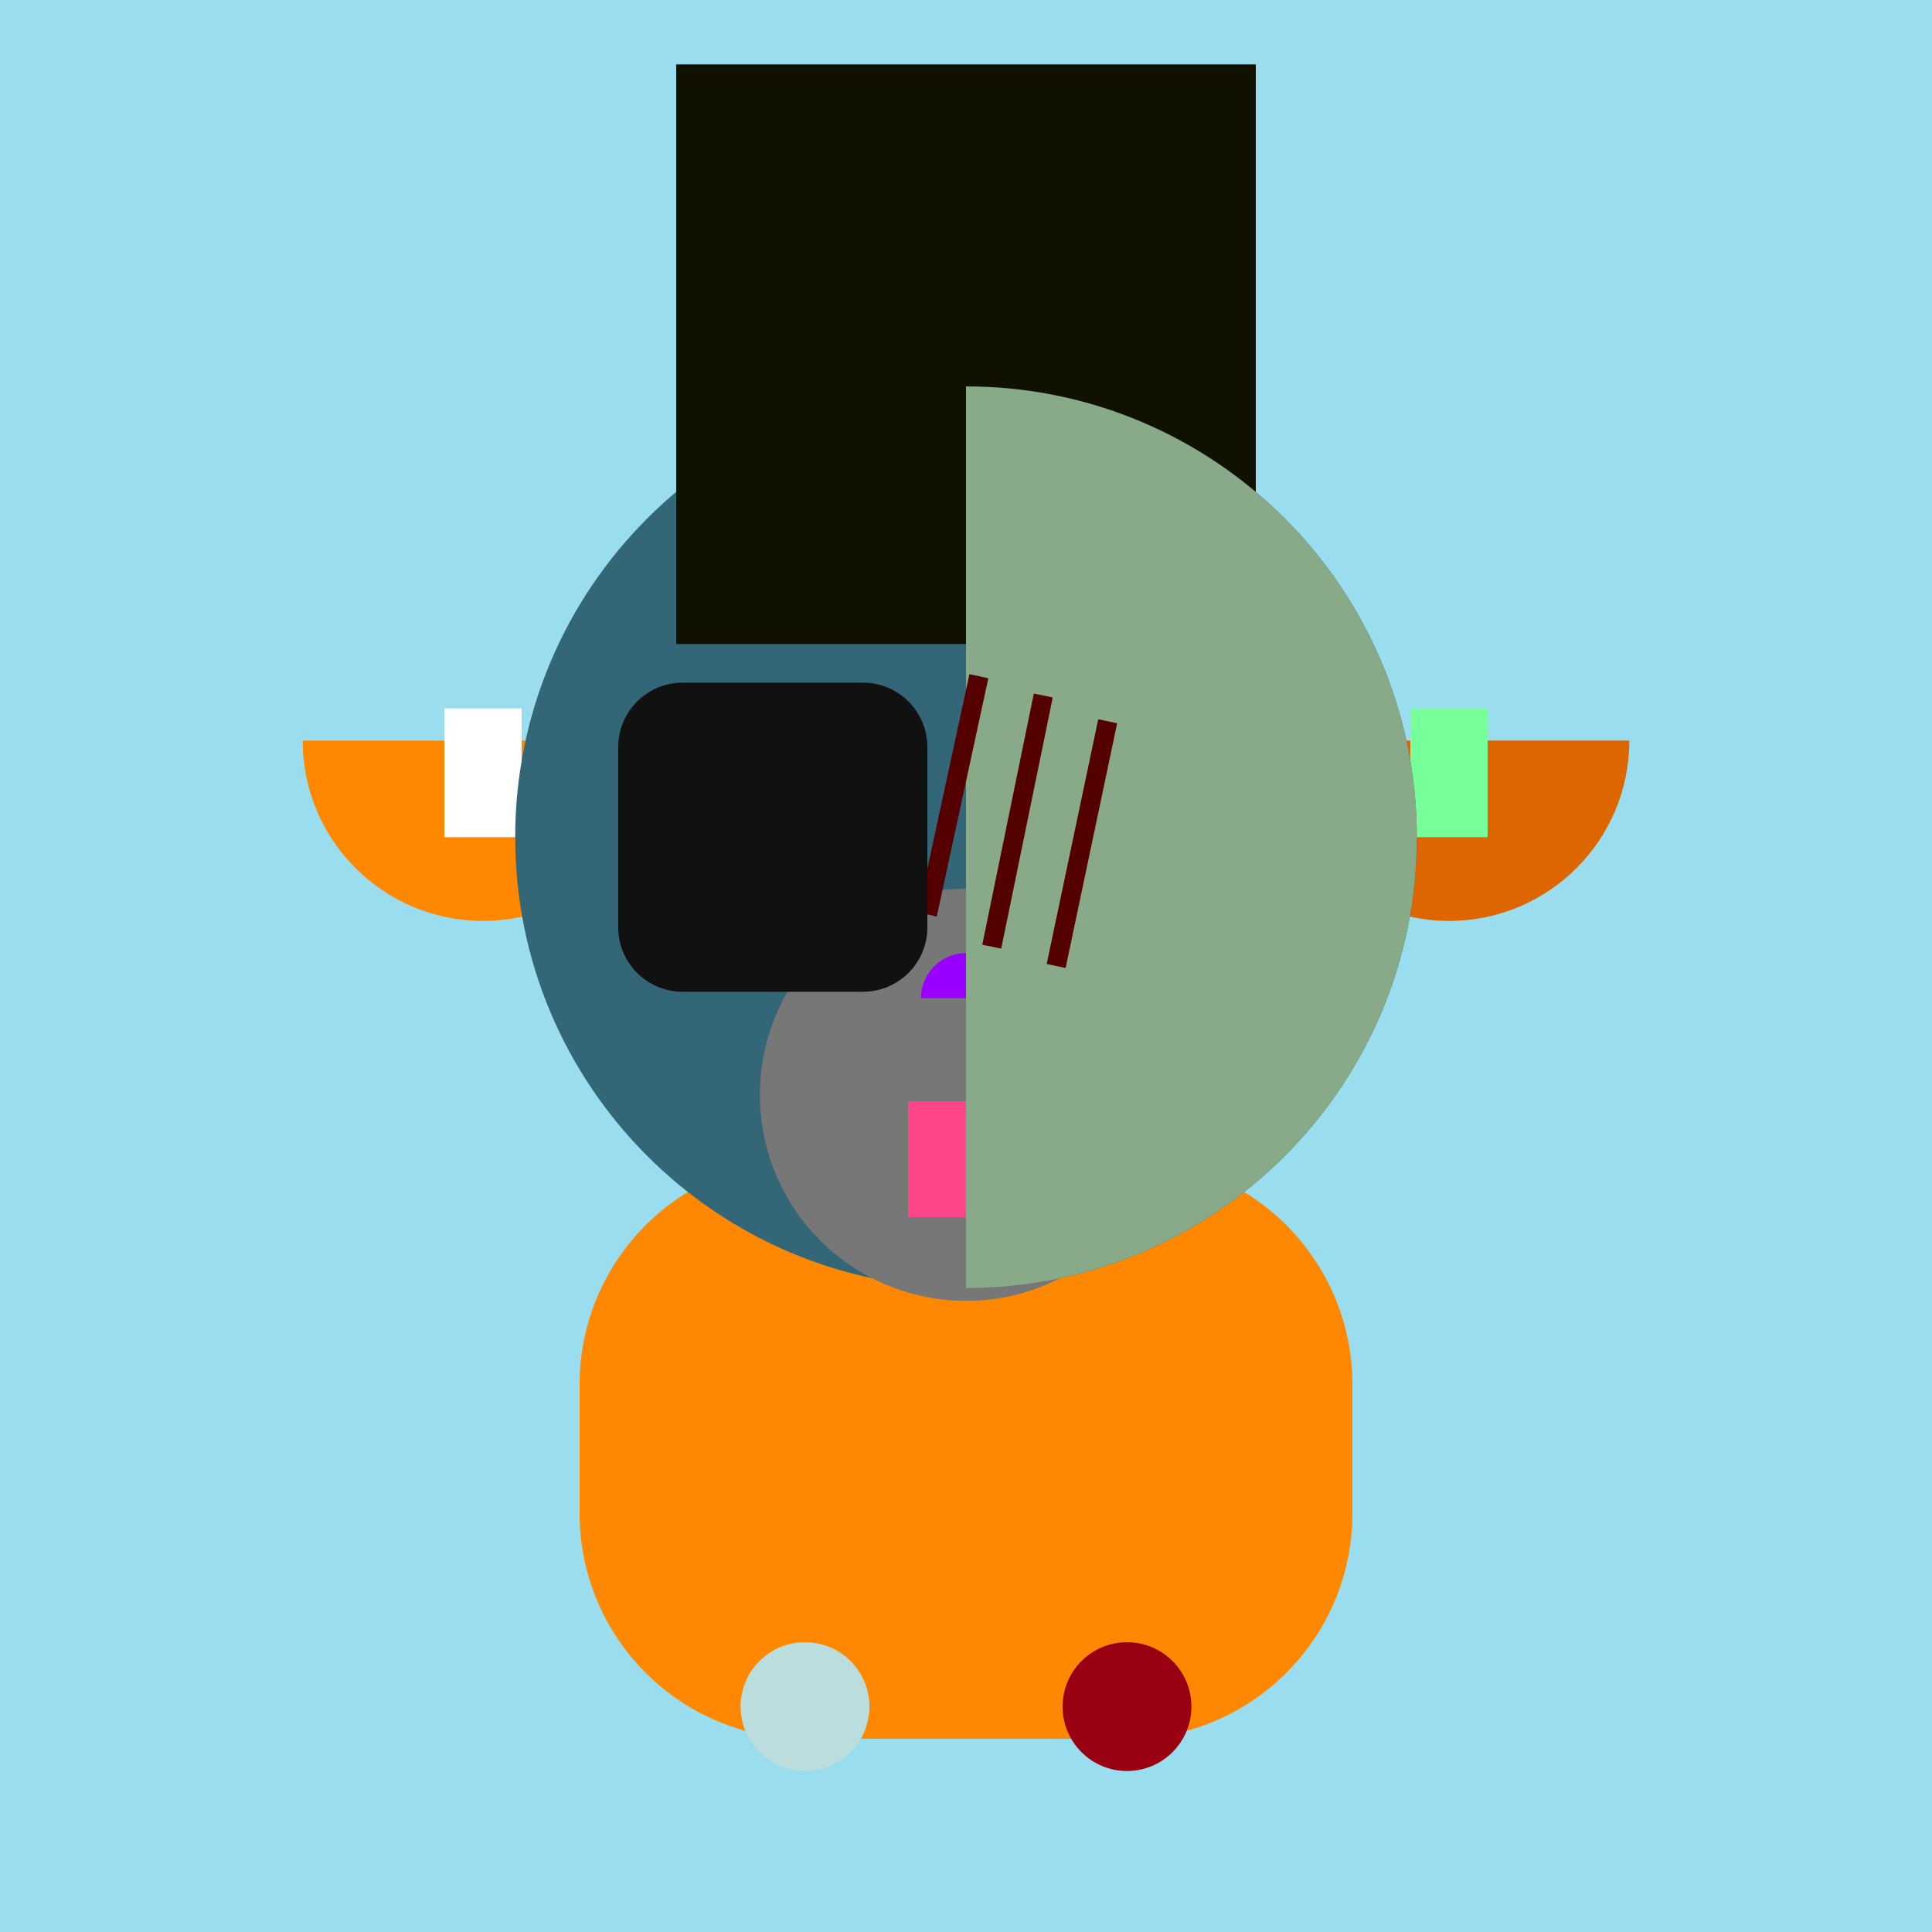
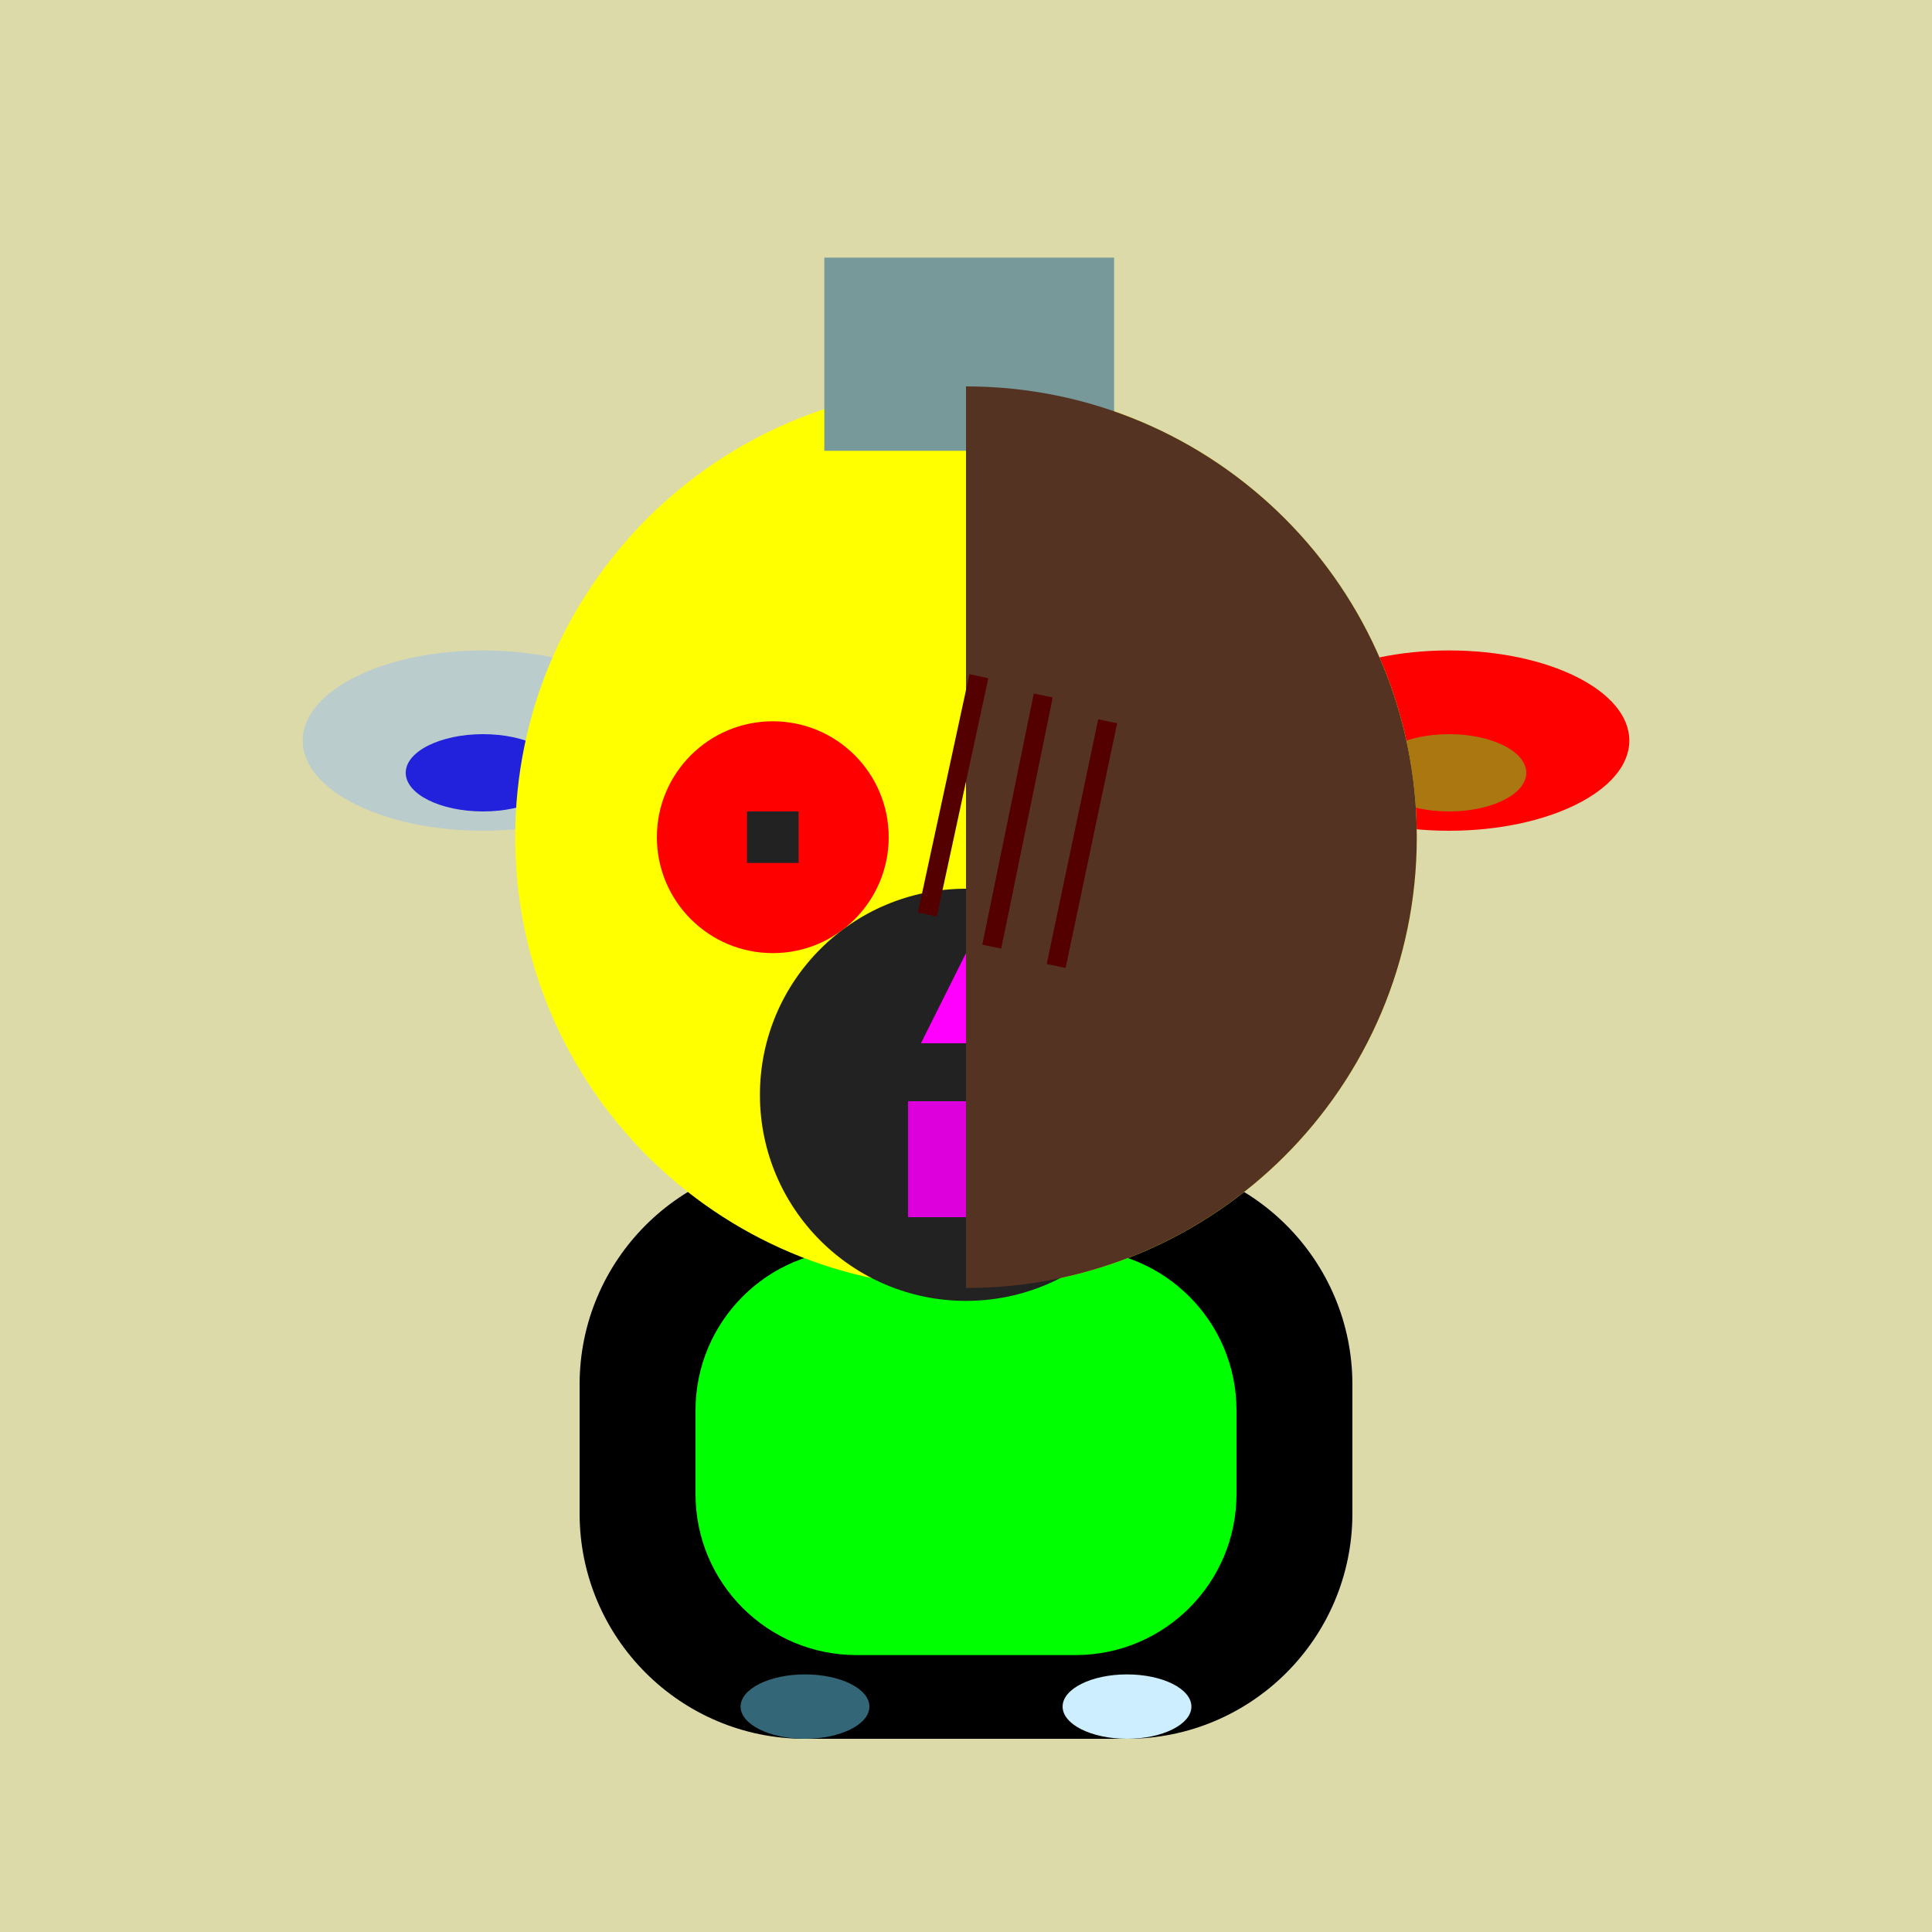
<svg xmlns="http://www.w3.org/2000/svg" viewBox="0 0 300 300">
-   <rect width="100%" height="100%" fill="#99DDEE" />
-   <rect x="90" y="180" width="120" height="90" rx="35" fill="#FF8800" />
-   <path d="M 47 115 A 28 28 0 0 0 103 115 L 75 115 Z" fill="#FF8800" />
-   <path d="M 197 115 A 28 28 0 0 0 253 115 L 225 115 Z" fill="#DD6600" />
-   <rect x="69" y="110" width="12" height="20" fill="#FFFFFF" />
-   <rect x="219" y="110" width="12" height="20" fill="#77FF99" />
-   <circle cx="150" cy="130" r="70" fill="#336677" />
-   <rect x="105" y="10" width="90" height="90" fill="#111100" />
-   <path d="M 102 130 A 18 18 0 0 1 138 130 L 120 130 Z" fill="#222222" />
-   <path d="M 162 130 A 18 18 0 0 1 198 130 L 180 130 Z" fill="#DD00DD" />
-   <rect x="116" y="126" width="8" height="8" fill="#BBDDDD" />
-   <rect x="176" y="126" width="8" height="8" fill="#0000FF" />
-   <circle cx="150" cy="170" r="32" fill="#777777" />
-   <path d="M 143 155 A 7 7 0 0 1 157 155 L 150 155 Z" fill="#9900FF" />
-   <rect x="141" y="171" width="18" height="18" fill="#FF4488" />
-   <path d="M 150 60 A 70 70 0 0 1 150 200 L 150 130 Z" fill="#88AA88" />
+   <rect width="100%" height="100%" fill="#DDDAAA" />
+   <rect x="90" y="180" width="120" height="90" rx="35" fill="#000000" />
+   <rect x="47" y="101" width="56" height="28" rx="28" fill="#BBCCCC" />
+   <rect x="197" y="101" width="56" height="28" rx="28" fill="#FF0000" />
+   <rect x="63" y="114" width="24" height="12" rx="12" fill="#2222DD" />
+   <rect x="213" y="114" width="24" height="12" rx="12" fill="#AA7711" />
+   <rect x="108" y="194" width="84" height="63" rx="25" fill="#00FF00" />
+   <circle cx="150" cy="130" r="70" fill="#FFFF00" />
+   <rect x="128" y="40" width="45" height="30" fill="#779999" />
+   <circle cx="120" cy="130" r="18" fill="#FF0000" />
+   <circle cx="180" cy="130" r="18" fill="#111100" />
+   <rect x="116" y="126" width="8" height="8" fill="#222222" />
+   <rect x="176" y="126" width="8" height="8" fill="#990011" />
+   <circle cx="150" cy="170" r="32" fill="#222222" />
+   <polygon points="150,148 143,162 157,162" fill="#FF00FF" />
+   <rect x="141" y="171" width="18" height="18" fill="#DD00DD" />
+   <path d="M 150 60 A 70 70 0 0 1 150 200 L 150 130 Z" fill="#553322" />
  <path d="M 152 105 L 144 142" stroke="#550000" stroke-width="3" />
  <path d="M 162 108 L 154 147" stroke="#550000" stroke-width="3" />
  <path d="M 172 112 L 164 150" stroke="#550000" stroke-width="3" />
-   <rect x="96" y="106" width="48" height="48" rx="10" ry="10" fill="#111111" />
-   <circle cx="125" cy="265" r="10" fill="#BBDDDD" />
-   <circle cx="175" cy="265" r="10" fill="#990011" />
+   <ellipse cx="125" cy="265" rx="10" ry="5" fill="#336677" />
+   <ellipse cx="175" cy="265" rx="10" ry="5" fill="#CCEEFF" />
</svg>
